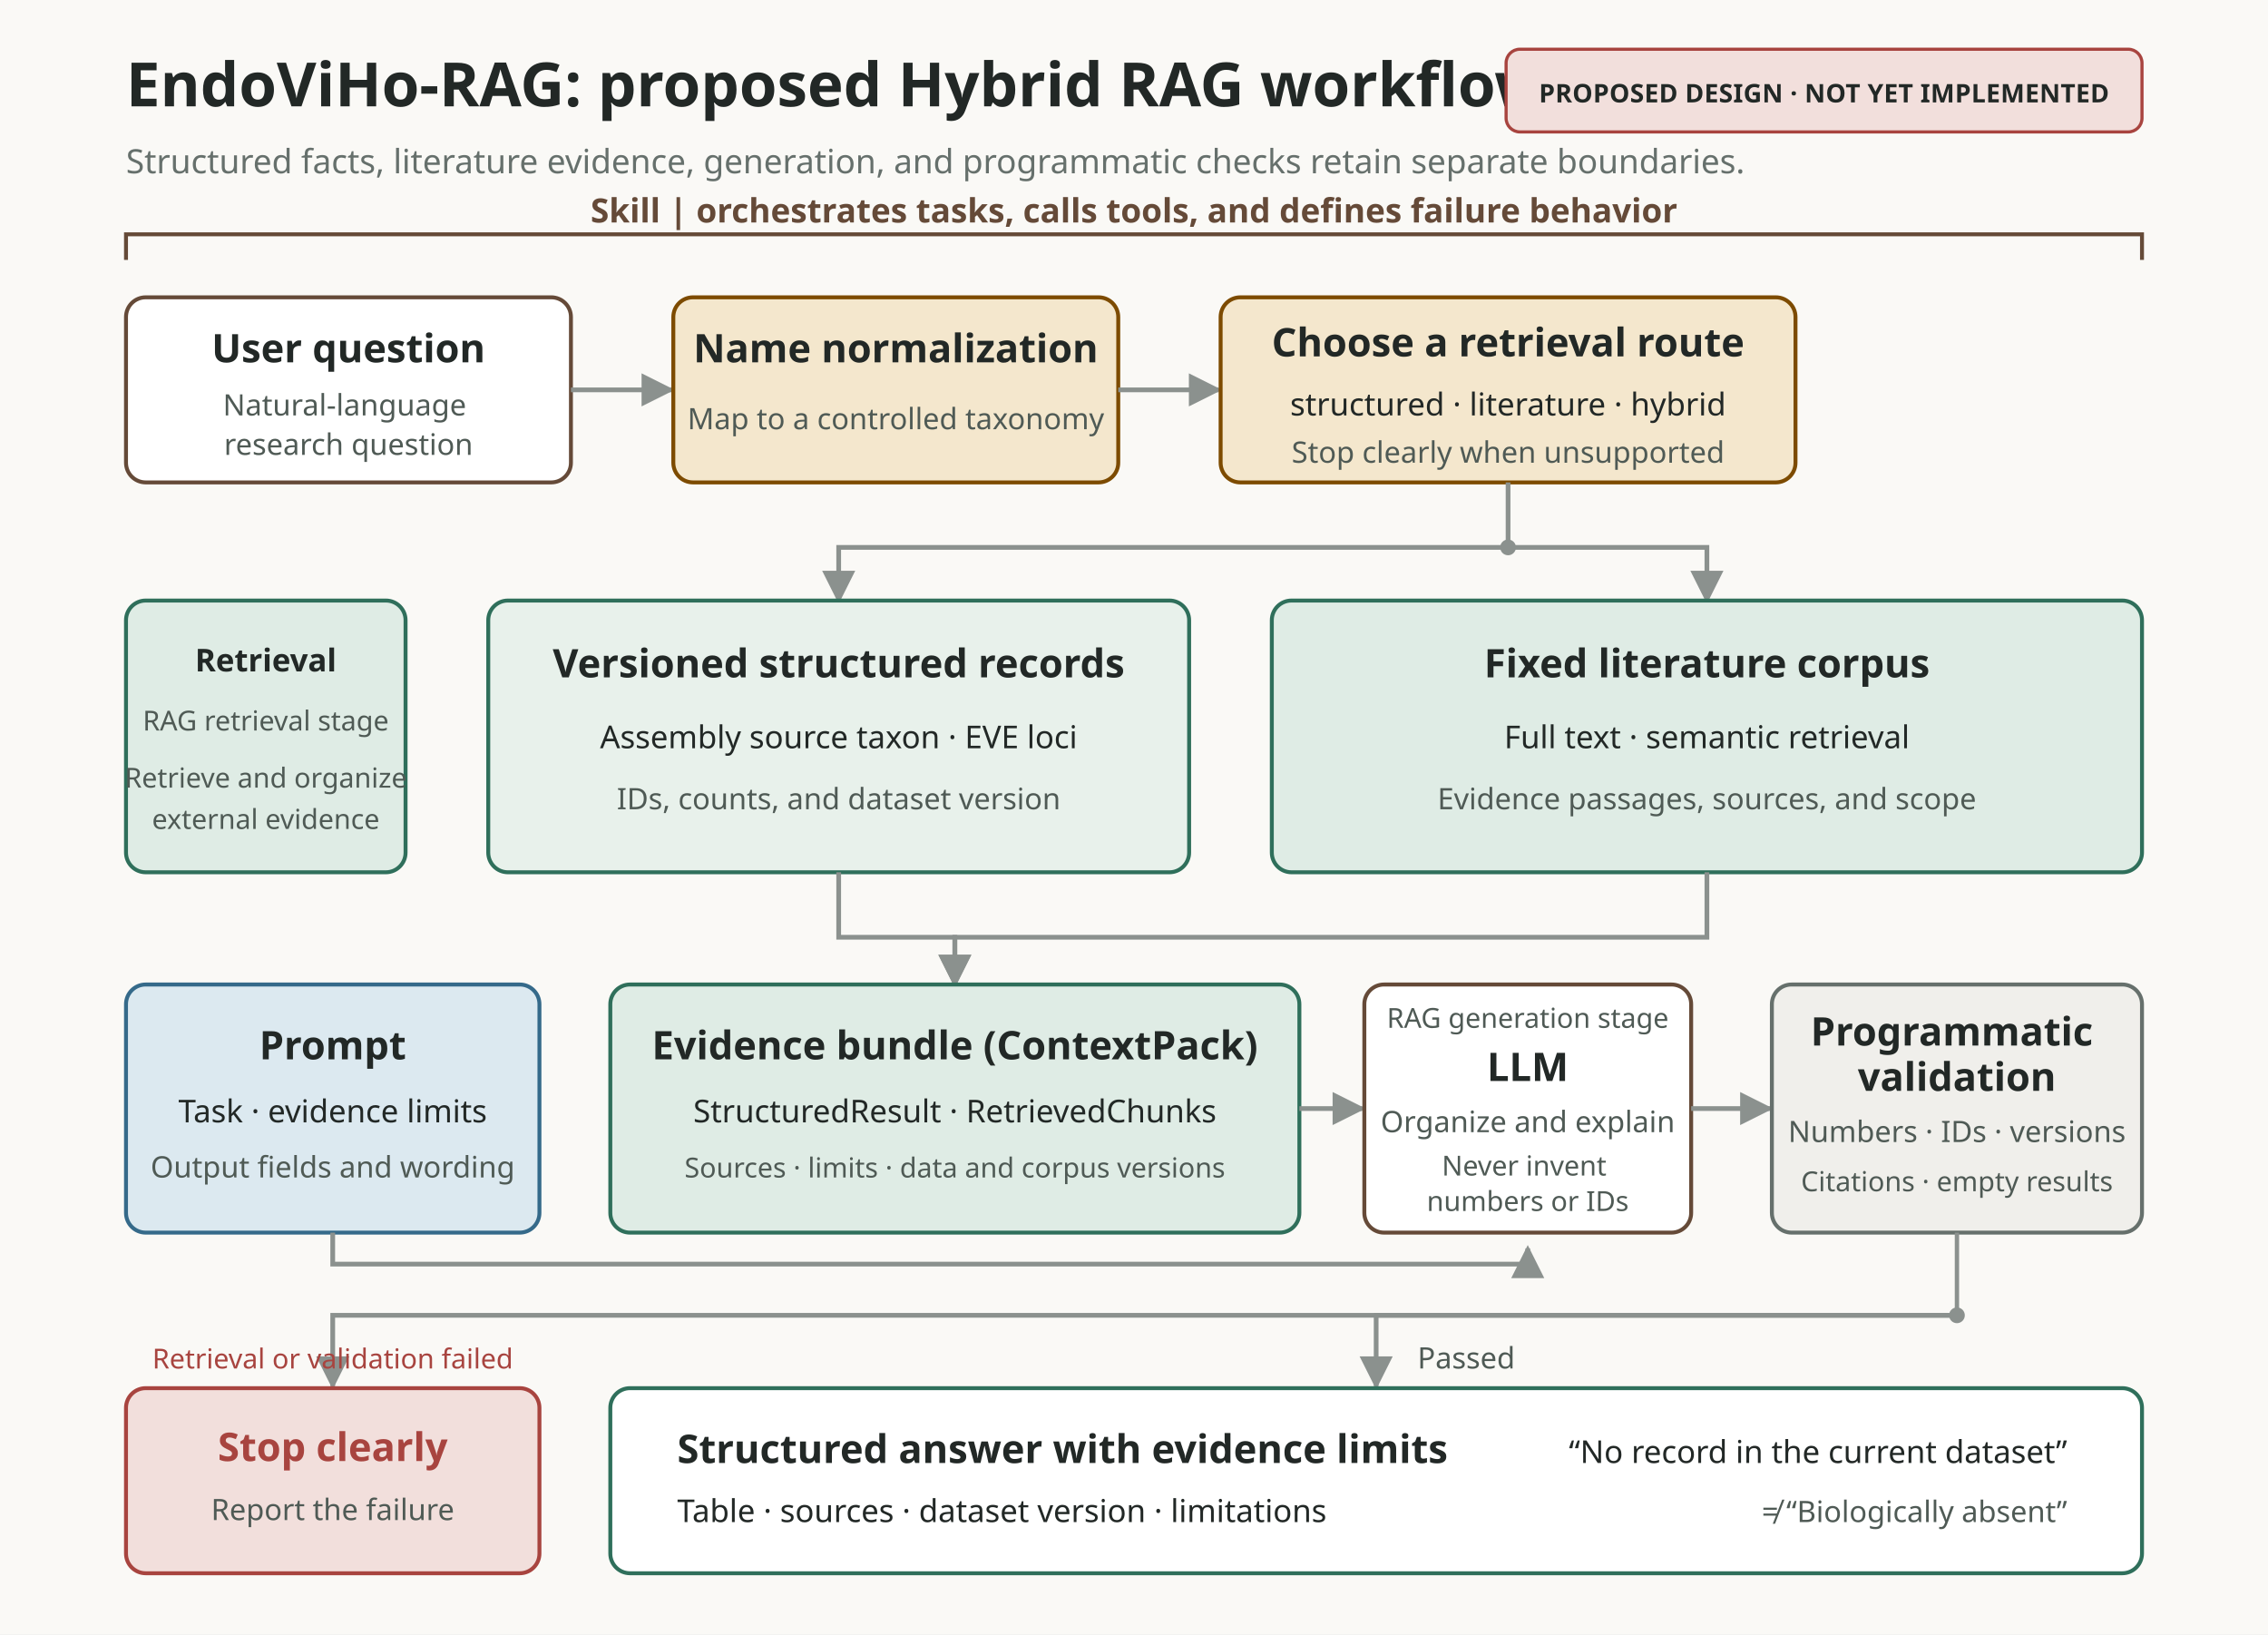
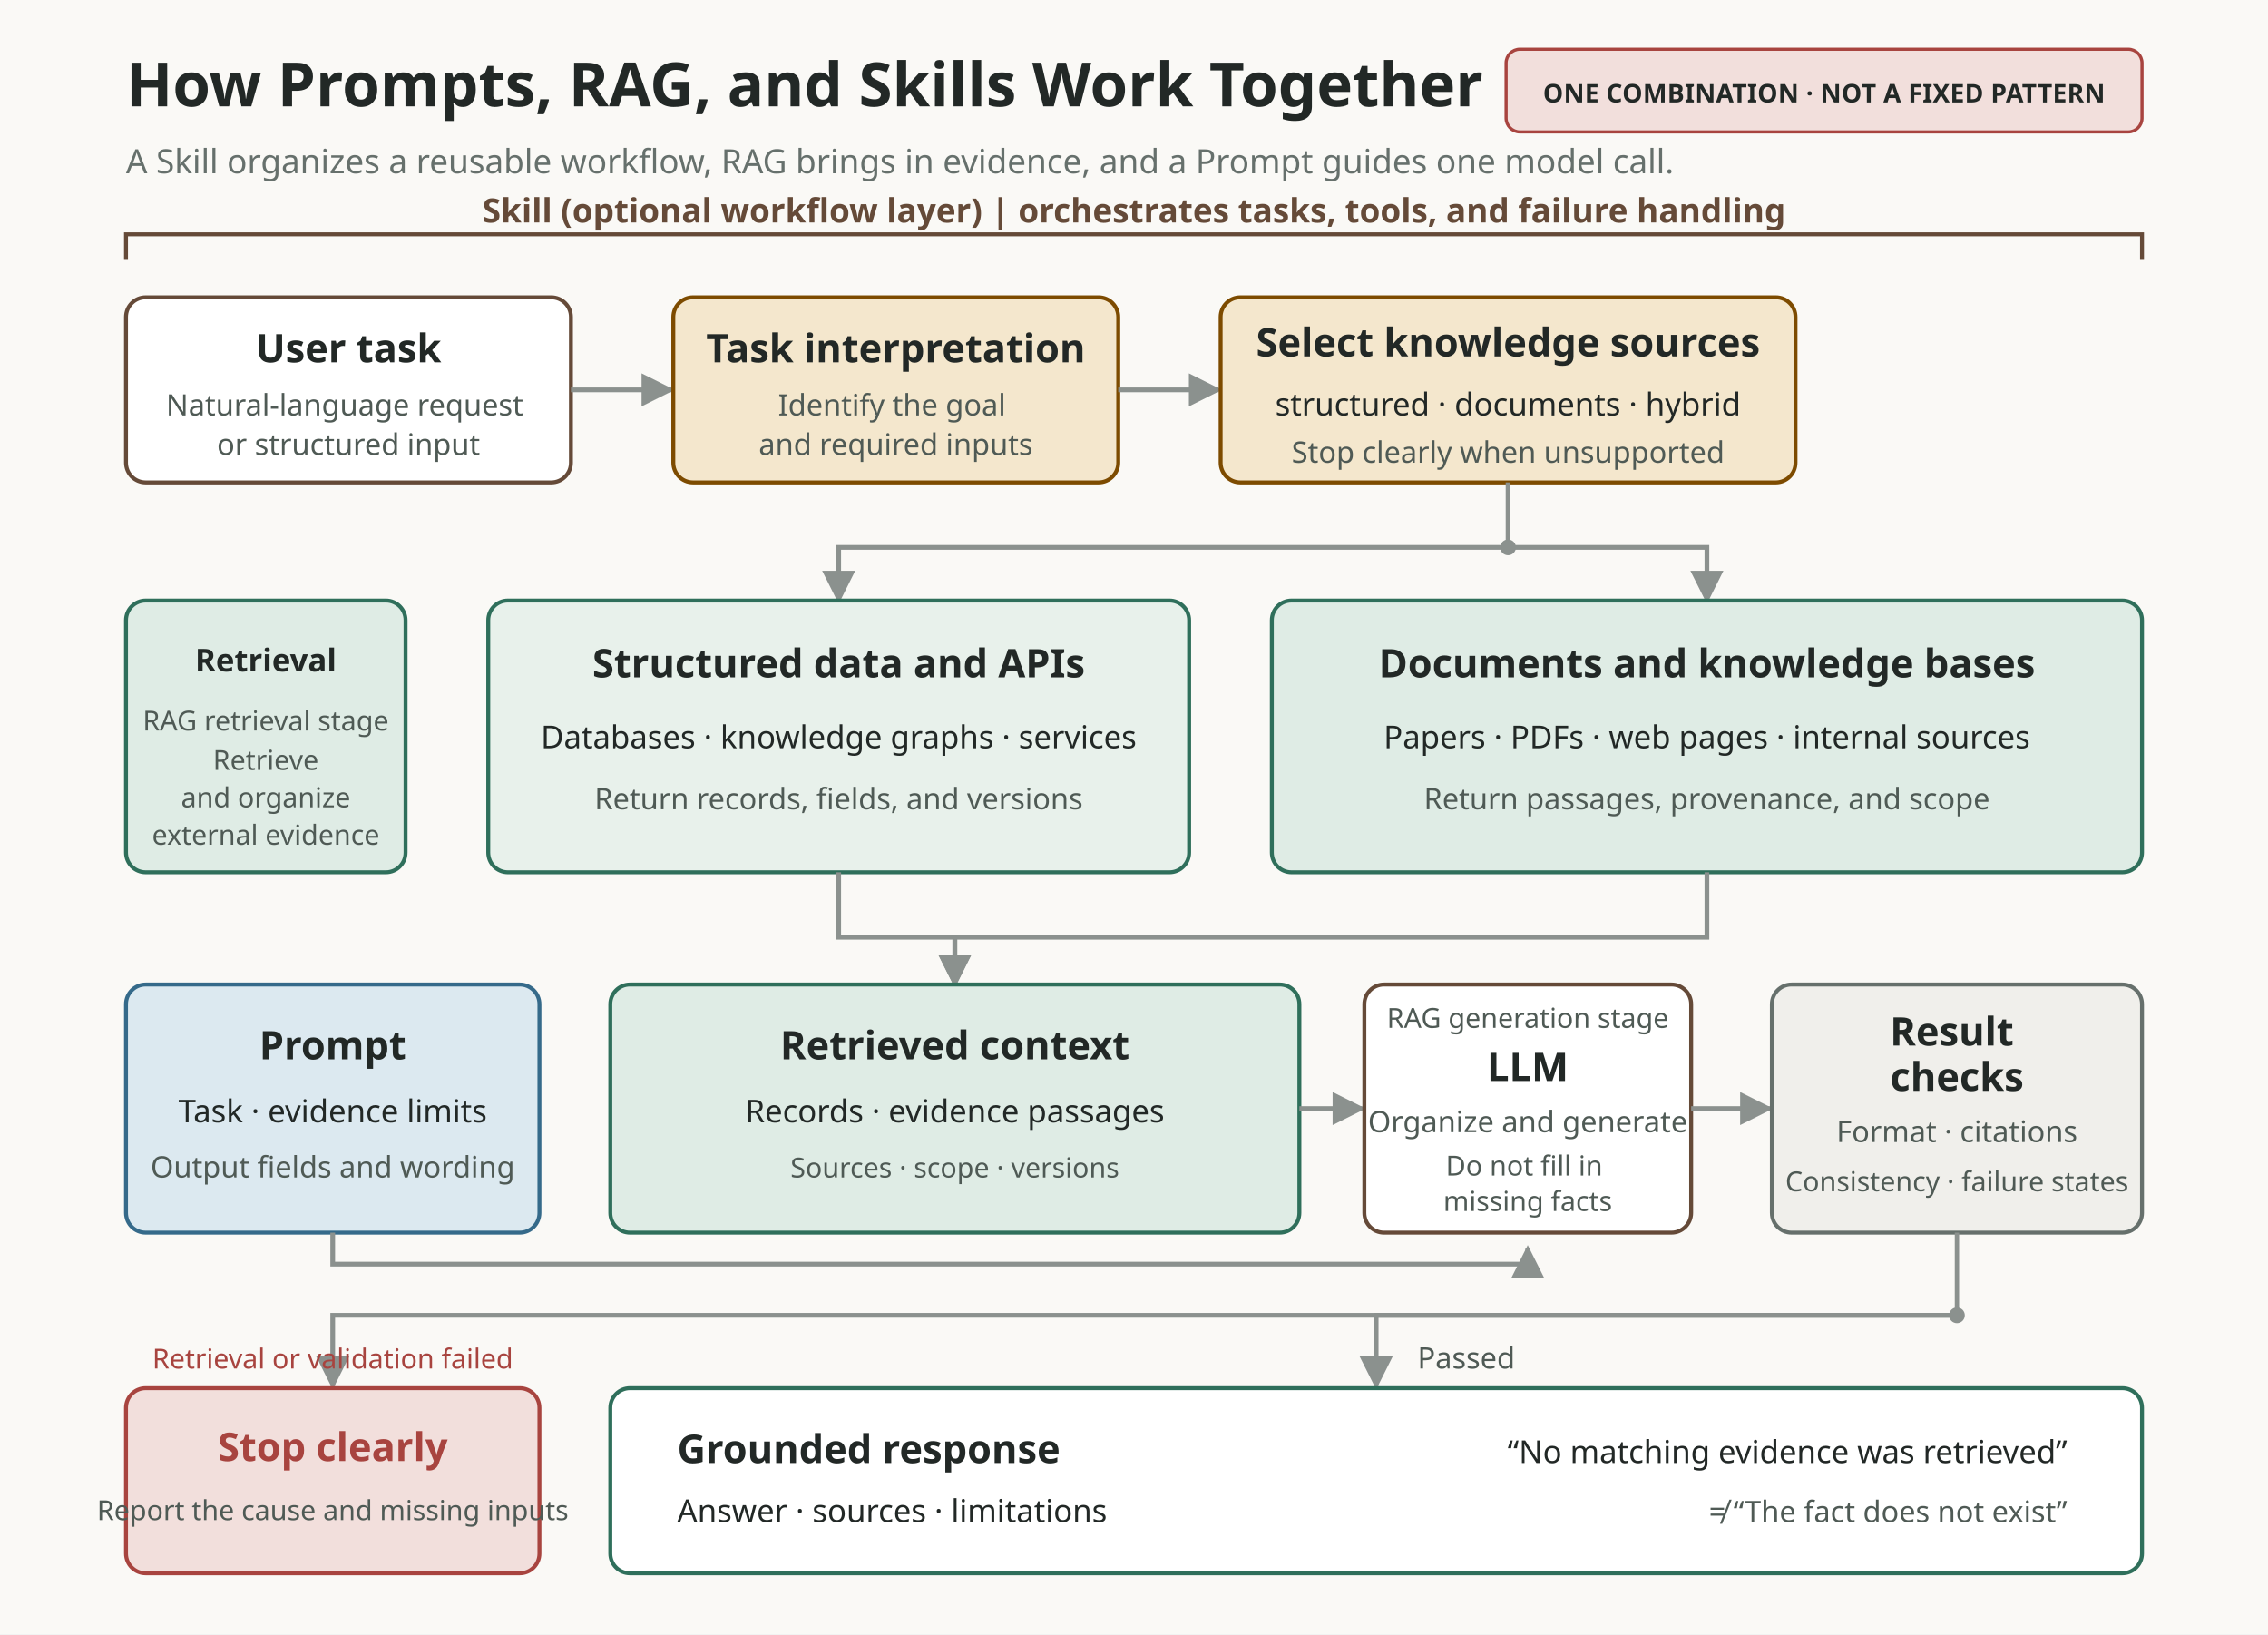
<svg xmlns="http://www.w3.org/2000/svg" width="1152" height="830" viewBox="0 0 1152 830" lang="en" role="img" aria-labelledby="title desc">
  <defs>
    <style>
      text { font-family: -apple-system, BlinkMacSystemFont, "Segoe UI", "Noto Sans", Arial, sans-serif; fill: #222826; }
      .title { font-size: 31px; font-weight: 700; }
      .subtitle { font-size: 17px; fill: #66706c; }
      .range { font-size: 17px; font-weight: 700; fill: #654a38; }
      .node-title { font-size: 20px; font-weight: 700; }
      .node-body { font-size: 16px; }
      .small { font-size: 15px; fill: #4f5a55; }
      .tiny { font-size: 14px; fill: #4f5a55; }
      .failure-text { fill: #a8443f; }
      .label { font-size: 16px; font-weight: 700; }
      .badge { font-size: 13px; font-weight: 700; letter-spacing: 0.01em; }
      .output-title { font-size: 20px; font-weight: 700; }
      .arrow { fill: none; stroke: #8b918e; stroke-width: 2.4; marker-end: url(#arrow); }
      .branch { fill: none; stroke: #8b918e; stroke-width: 2.2; }
    </style>
    <marker id="arrow" viewBox="0 0 10 10" refX="9" refY="5" markerWidth="7" markerHeight="7" orient="auto-start-reverse">
      <path d="M 0 0 L 10 5 L 0 10 z" fill="#8b918e" />
    </marker>
  </defs>
  <rect width="1152" height="830" fill="#faf9f6" />
-   <text class="title" x="64" y="54">EndoViHo-RAG: proposed Hybrid RAG workflow</text>
-   <text class="subtitle" x="64" y="88">Structured facts, literature evidence, generation, and programmatic checks retain separate boundaries.</text>
+   <text class="title" x="64" y="54">How Prompts, RAG, and Skills Work Together</text>
+   <text class="subtitle" x="64" y="88">A Skill organizes a reusable workflow, RAG brings in evidence, and a Prompt guides one model call.</text>
  <rect x="765" y="25" width="323" height="42" rx="7" fill="#f2dfdc" stroke="#a8443f" stroke-width="1.6" />
-   <text class="badge" x="926.5" y="52" text-anchor="middle" fill="#a8443f">PROPOSED DESIGN · NOT YET IMPLEMENTED</text>
+   <text class="badge" x="926.5" y="52" text-anchor="middle" fill="#a8443f">ONE COMBINATION · NOT A FIXED PATTERN</text>
  <path d="M 64 132 V 119 H 1088 V 132" fill="none" stroke="#654a38" stroke-width="2" />
-   <text class="range" x="576" y="113" text-anchor="middle">Skill | orchestrates tasks, calls tools, and defines failure behavior</text>
-   <g aria-label="User question">
+   <text class="range" x="576" y="113" text-anchor="middle">Skill (optional workflow layer) | orchestrates tasks, tools, and failure handling</text>
+   <g aria-label="User task">
    <rect x="64" y="151" width="226" height="94" rx="10" fill="#ffffff" stroke="#654a38" stroke-width="2" />
-     <text class="node-title" x="177" y="184" text-anchor="middle">User question</text>
+     <text class="node-title" x="177" y="184" text-anchor="middle">User task</text>
    <text class="small" x="177" y="211" text-anchor="middle">
-       <tspan x="177" dy="0">Natural-language</tspan>
-       <tspan x="177" dy="20">research question</tspan>
+       <tspan x="177" dy="0">Natural-language request</tspan>
+       <tspan x="177" dy="20">or structured input</tspan>
    </text>
  </g>
  <path class="arrow" d="M 290 198 H 341" />
-   <g aria-label="Name normalization">
+   <g aria-label="Task interpretation">
    <rect x="342" y="151" width="226" height="94" rx="10" fill="#f4e7cd" stroke="#7d4b00" stroke-width="2" />
-     <text class="node-title" x="455" y="184" text-anchor="middle">Name normalization</text>
-     <text class="small" x="455" y="218" text-anchor="middle">Map to a controlled taxonomy</text>
+     <text class="node-title" x="455" y="184" text-anchor="middle">Task interpretation</text>
+     <text class="small" x="455" y="211" text-anchor="middle">
+       <tspan x="455" dy="0">Identify the goal</tspan>
+       <tspan x="455" dy="20">and required inputs</tspan>
+     </text>
  </g>
  <path class="arrow" d="M 568 198 H 619" />
-   <g aria-label="Choose a retrieval route">
+   <g aria-label="Select knowledge sources">
    <rect x="620" y="151" width="292" height="94" rx="10" fill="#f4e7cd" stroke="#7d4b00" stroke-width="2" />
-     <text class="node-title" x="766" y="181" text-anchor="middle">Choose a retrieval route</text>
-     <text class="node-body" x="766" y="211" text-anchor="middle">structured · literature · hybrid</text>
+     <text class="node-title" x="766" y="181" text-anchor="middle">Select knowledge sources</text>
+     <text class="node-body" x="766" y="211" text-anchor="middle">structured · documents · hybrid</text>
    <text class="small" x="766" y="235" text-anchor="middle">Stop clearly when unsupported</text>
  </g>
  <path class="arrow" d="M 766 245 V 278 H 426 V 305" />
  <path class="arrow" d="M 766 278 H 867 V 305" />
  <circle cx="766" cy="278" r="4" fill="#8b918e" />
  <g aria-label="RAG retrieval stage">
    <rect x="64" y="305" width="142" height="138" rx="10" fill="#dfece5" stroke="#2f6f5b" stroke-width="2" />
    <text class="label" x="135" y="341" text-anchor="middle" fill="#2f6f5b">Retrieval</text>
    <text class="tiny" x="135" y="371" text-anchor="middle">RAG retrieval stage</text>
-     <text class="tiny" x="135" y="400" text-anchor="middle">Retrieve and organize</text>
-     <text class="tiny" x="135" y="421" text-anchor="middle">external evidence</text>
+     <text class="tiny" x="135" y="391" text-anchor="middle">Retrieve</text>
+     <text class="tiny" x="135" y="410" text-anchor="middle">and organize</text>
+     <text class="tiny" x="135" y="429" text-anchor="middle">external evidence</text>
  </g>
-   <g aria-label="Versioned structured records">
+   <g aria-label="Structured data and APIs">
    <rect x="248" y="305" width="356" height="138" rx="10" fill="#e8f1eb" stroke="#2f6f5b" stroke-width="2" />
-     <text class="node-title" x="426" y="344" text-anchor="middle">Versioned structured records</text>
-     <text class="node-body" x="426" y="380" text-anchor="middle">Assembly source taxon · EVE loci</text>
-     <text class="small" x="426" y="411" text-anchor="middle">IDs, counts, and dataset version</text>
+     <text class="node-title" x="426" y="344" text-anchor="middle">Structured data and APIs</text>
+     <text class="node-body" x="426" y="380" text-anchor="middle">Databases · knowledge graphs · services</text>
+     <text class="small" x="426" y="411" text-anchor="middle">Return records, fields, and versions</text>
  </g>
-   <g aria-label="Fixed literature corpus">
+   <g aria-label="Documents and knowledge bases">
    <rect x="646" y="305" width="442" height="138" rx="10" fill="#dfece5" stroke="#2f6f5b" stroke-width="2" />
-     <text class="node-title" x="867" y="344" text-anchor="middle">Fixed literature corpus</text>
-     <text class="node-body" x="867" y="380" text-anchor="middle">Full text · semantic retrieval</text>
-     <text class="small" x="867" y="411" text-anchor="middle">Evidence passages, sources, and scope</text>
+     <text class="node-title" x="867" y="344" text-anchor="middle">Documents and knowledge bases</text>
+     <text class="node-body" x="867" y="380" text-anchor="middle">Papers · PDFs · web pages · internal sources</text>
+     <text class="small" x="867" y="411" text-anchor="middle">Return passages, provenance, and scope</text>
  </g>
  <path class="arrow" d="M 426 443 V 476 H 485 V 500" />
  <path class="arrow" d="M 867 443 V 476 H 485 V 500" />
  <g aria-label="Prompt">
    <rect x="64" y="500" width="210" height="126" rx="10" fill="#dce9f0" stroke="#356a8a" stroke-width="2" />
    <text class="node-title" x="169" y="538" text-anchor="middle">Prompt</text>
    <text class="node-body" x="169" y="570" text-anchor="middle">Task · evidence limits</text>
    <text class="small" x="169" y="598" text-anchor="middle">Output fields and wording</text>
  </g>
-   <g aria-label="Evidence bundle called ContextPack">
+   <g aria-label="Retrieved context">
    <rect x="310" y="500" width="350" height="126" rx="10" fill="#dfece5" stroke="#2f6f5b" stroke-width="2" />
-     <text class="node-title" x="485" y="538" text-anchor="middle">Evidence bundle (ContextPack)</text>
-     <text class="node-body" x="485" y="570" text-anchor="middle">StructuredResult · RetrievedChunks</text>
-     <text class="tiny" x="485" y="598" text-anchor="middle">Sources · limits · data and corpus versions</text>
+     <text class="node-title" x="485" y="538" text-anchor="middle">Retrieved context</text>
+     <text class="node-body" x="485" y="570" text-anchor="middle">Records · evidence passages</text>
+     <text class="tiny" x="485" y="598" text-anchor="middle">Sources · scope · versions</text>
  </g>
  <path class="arrow" d="M 169 626 V 642 H 776 V 634" />
  <path class="arrow" d="M 660 563 H 692" />
  <g aria-label="RAG generation stage">
    <rect x="693" y="500" width="166" height="126" rx="10" fill="#ffffff" stroke="#654a38" stroke-width="2" />
    <text class="tiny" x="776" y="522" text-anchor="middle">RAG generation stage</text>
    <text class="node-title" x="776" y="549" text-anchor="middle">LLM</text>
-     <text class="small" x="776" y="575" text-anchor="middle">Organize and explain</text>
+     <text class="small" x="776" y="575" text-anchor="middle">Organize and generate</text>
    <text class="tiny" x="776" y="597" text-anchor="middle">
-       <tspan x="776" dy="0">Never invent</tspan>
-       <tspan x="776" dy="18">numbers or IDs</tspan>
+       <tspan x="776" dy="0">Do not fill in</tspan>
+       <tspan x="776" dy="18">missing facts</tspan>
    </text>
  </g>
  <path class="arrow" d="M 859 563 H 899" />
-   <g aria-label="Programmatic validation">
+   <g aria-label="Result checks">
    <rect x="900" y="500" width="188" height="126" rx="10" fill="#f0efeb" stroke="#66706c" stroke-width="2" />
    <text class="node-title" x="994" y="531" text-anchor="middle">
-       <tspan x="994" dy="0">Programmatic</tspan>
-       <tspan x="994" dy="23">validation</tspan>
+       <tspan x="994" dy="0">Result</tspan>
+       <tspan x="994" dy="23">checks</tspan>
    </text>
-     <text class="small" x="994" y="580" text-anchor="middle">Numbers · IDs · versions</text>
-     <text class="tiny" x="994" y="605" text-anchor="middle">Citations · empty results</text>
+     <text class="small" x="994" y="580" text-anchor="middle">Format · citations</text>
+     <text class="tiny" x="994" y="605" text-anchor="middle">Consistency · failure states</text>
  </g>
  <path class="branch" d="M 994 626 V 668" />
  <circle cx="994" cy="668" r="4" fill="#8b918e" />
  <path class="arrow" d="M 994 668 H 699 V 704" />
  <path class="arrow" d="M 994 668 H 169 V 704" />
  <text class="small" x="720" y="695">Passed</text>
  <text class="tiny failure-text" x="169" y="695" text-anchor="middle">Retrieval or validation failed</text>
  <g aria-label="Failure handling">
    <rect x="64" y="705" width="210" height="94" rx="10" fill="#f2dfdc" stroke="#a8443f" stroke-width="2" />
    <text class="node-title failure-text" x="169" y="742" text-anchor="middle">Stop clearly</text>
-     <text class="small" x="169" y="772" text-anchor="middle">Report the failure</text>
+     <text class="tiny" x="169" y="772" text-anchor="middle">Report the cause and missing inputs</text>
  </g>
  <g aria-label="Structured answer">
    <rect x="310" y="705" width="778" height="94" rx="10" fill="#ffffff" stroke="#2f6f5b" stroke-width="2" />
-     <text class="output-title" x="344" y="743" fill="#2f6f5b">Structured answer with evidence limits</text>
-     <text class="node-body" x="344" y="773">Table · sources · dataset version · limitations</text>
-     <text class="node-body" x="1050" y="743" text-anchor="end">“No record in the current dataset”</text>
-     <text class="small" x="1050" y="773" text-anchor="end">≠ “Biologically absent”</text>
+     <text class="output-title" x="344" y="743" fill="#2f6f5b">Grounded response</text>
+     <text class="node-body" x="344" y="773">Answer · sources · limitations</text>
+     <text class="node-body" x="1050" y="743" text-anchor="end">“No matching evidence was retrieved”</text>
+     <text class="small" x="1050" y="773" text-anchor="end">≠ “The fact does not exist”</text>
  </g>
</svg>
